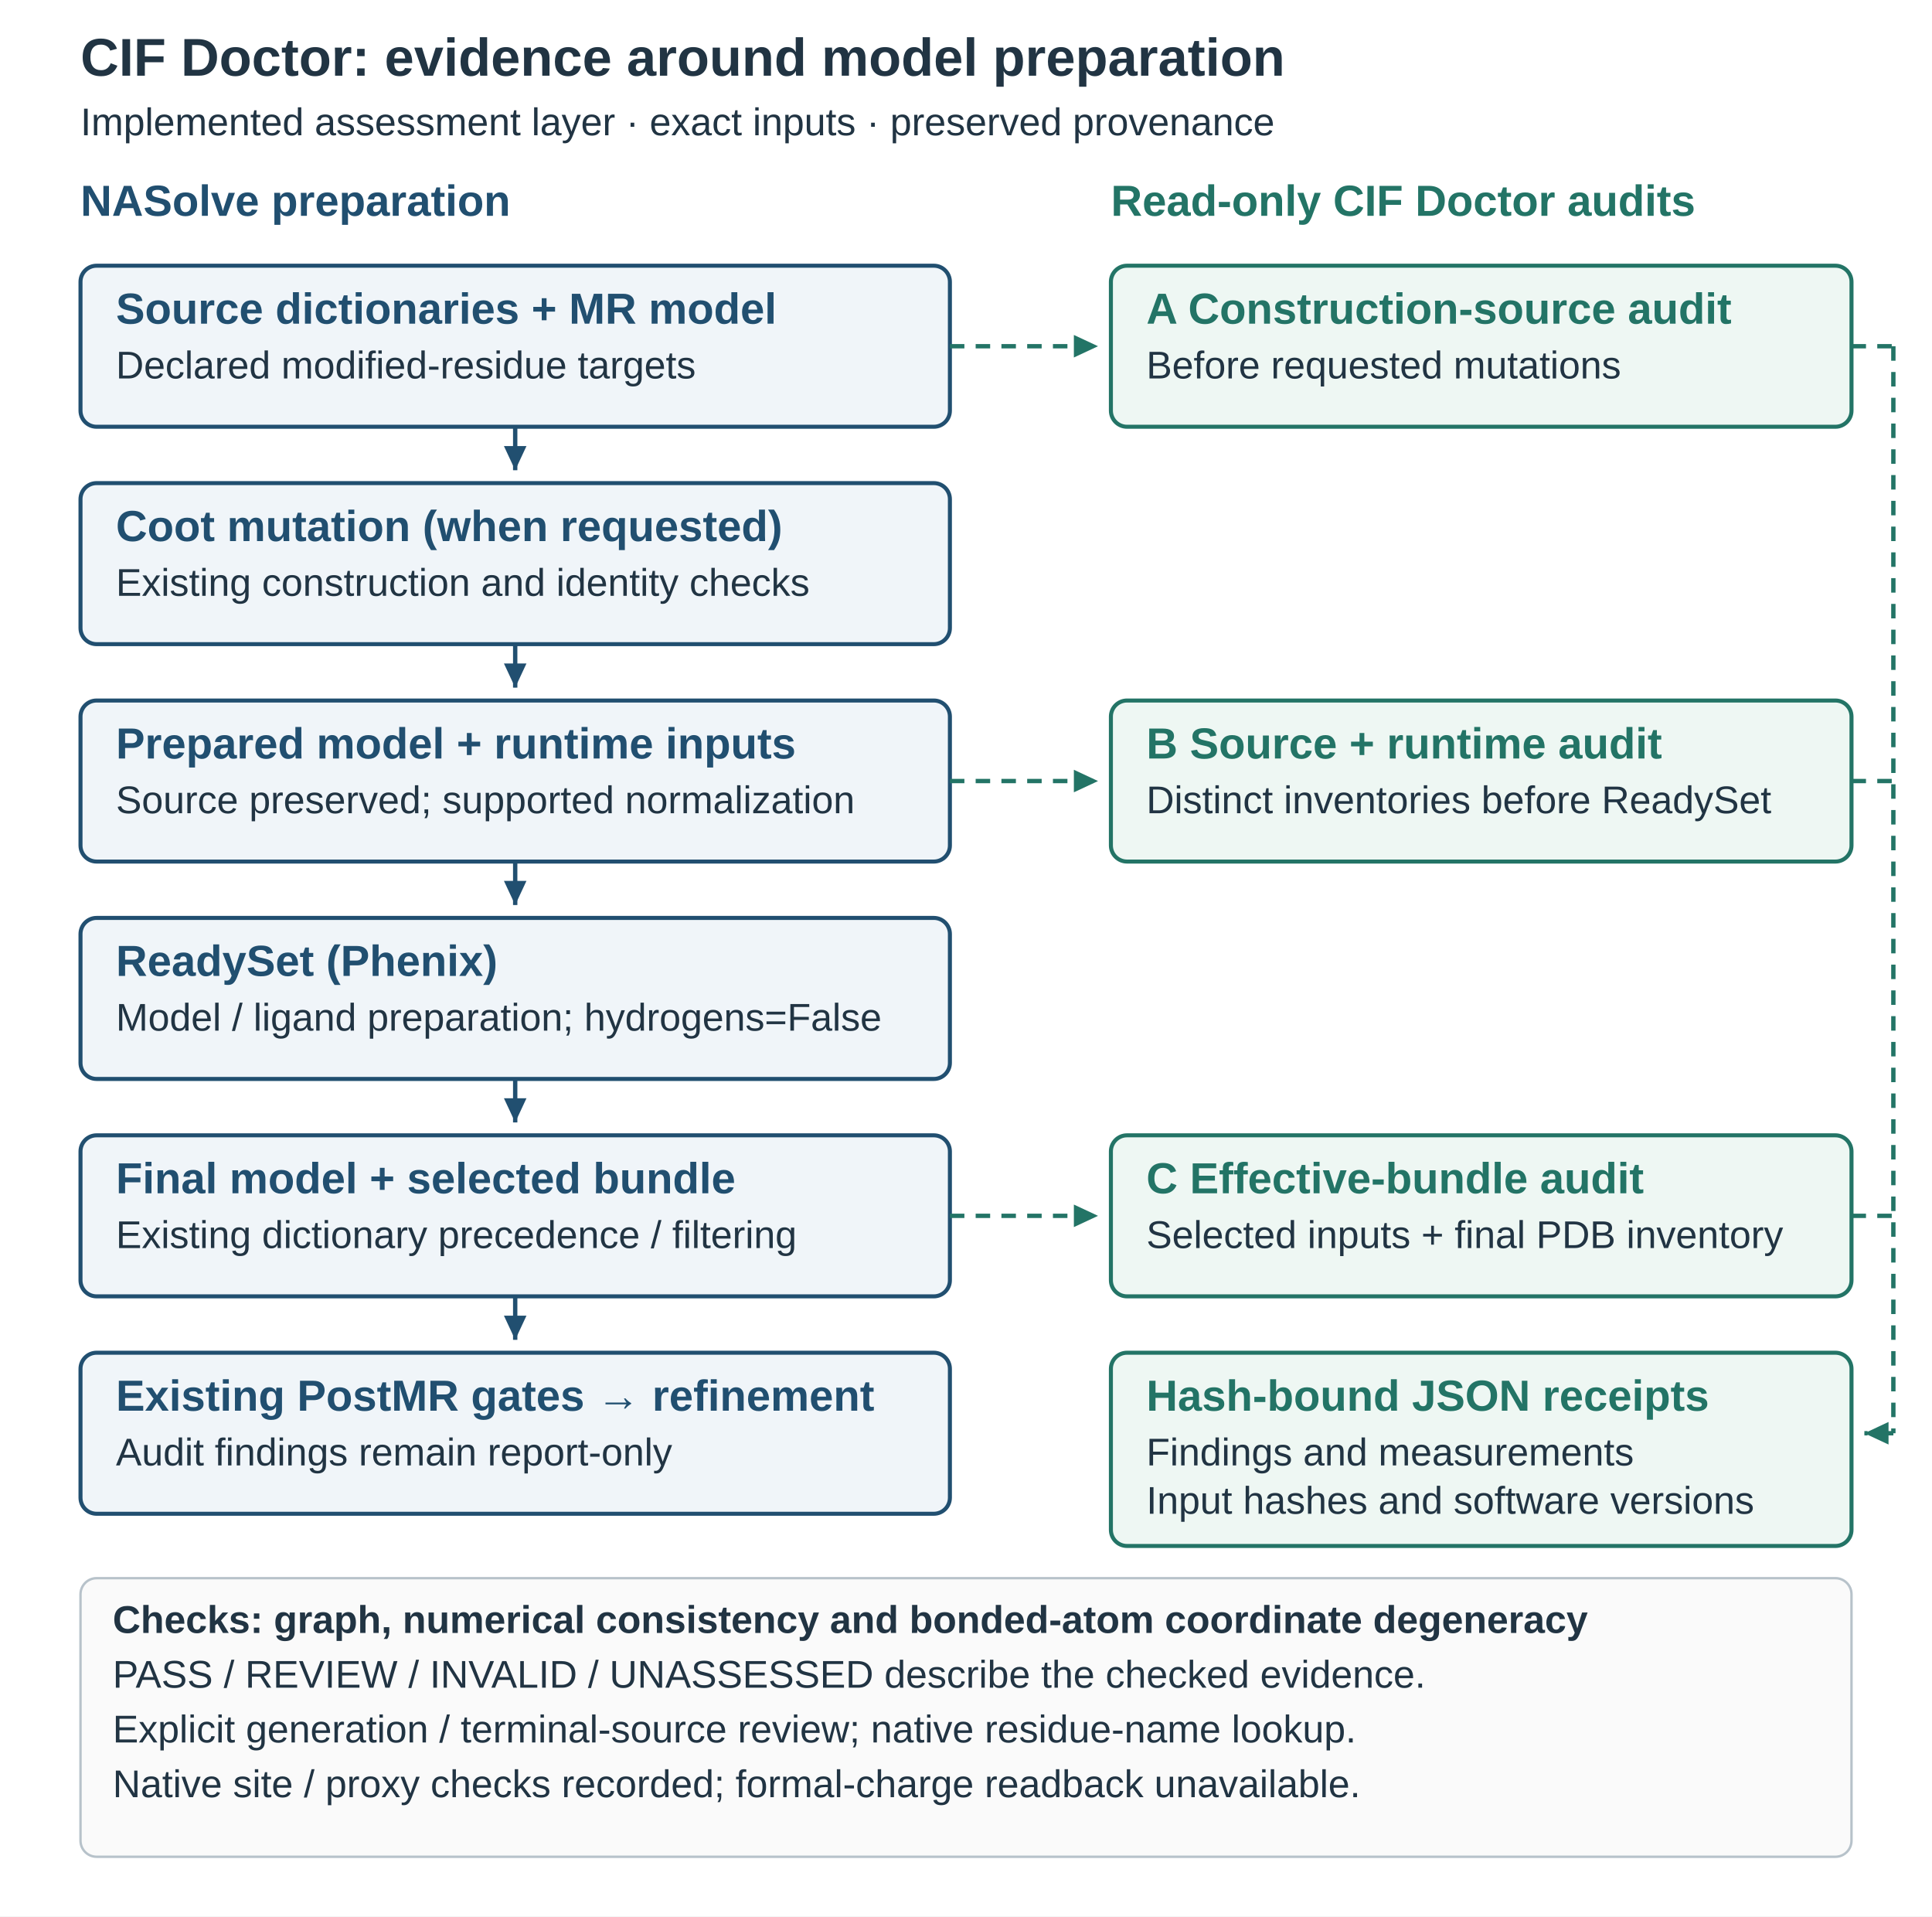
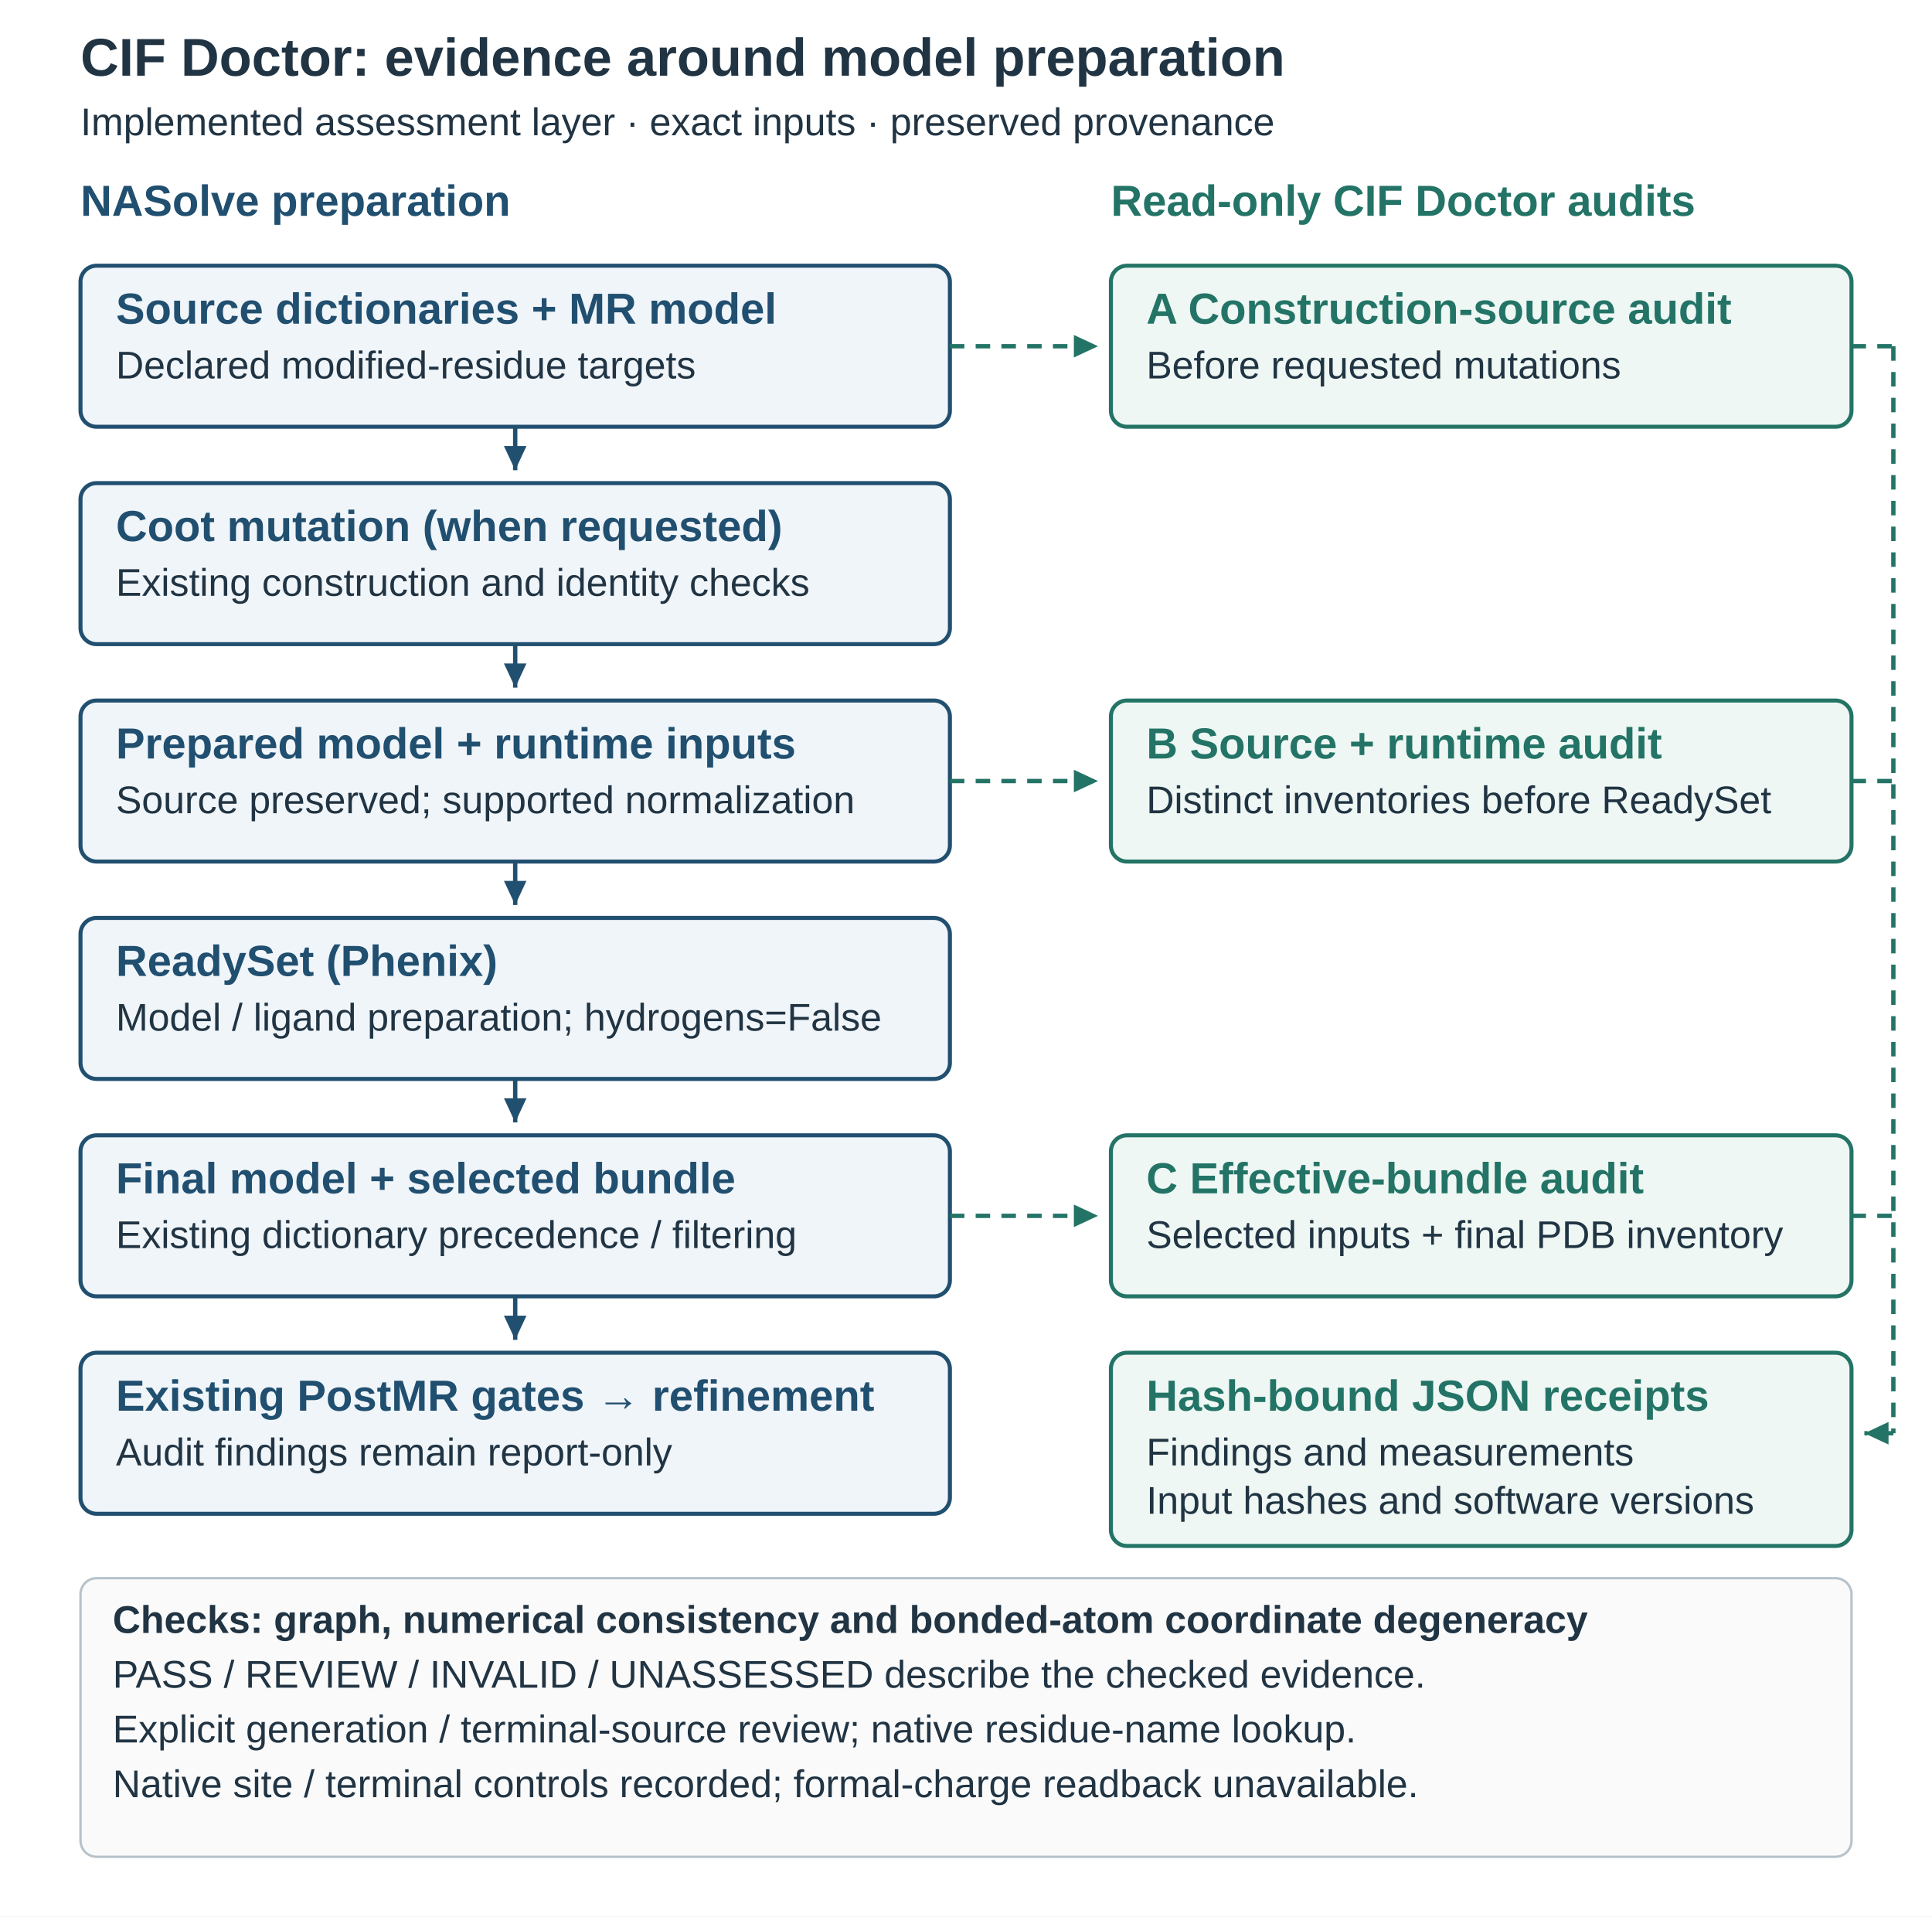
<svg xmlns="http://www.w3.org/2000/svg" width="180mm" height="178.5mm" viewBox="0 0 1200 1190" role="img" aria-labelledby="title description">
  <rect width="1200" height="1190" fill="white" />
  <text x="50" y="47" font-family="Arial, Helvetica, sans-serif" font-size="33" font-weight="bold" fill="#213443" text-anchor="start">CIF Doctor: evidence around model preparation</text>
  <text x="50" y="84" font-family="Arial, Helvetica, sans-serif" font-size="24" font-weight="normal" fill="#213443" text-anchor="start">Implemented assessment layer · exact inputs · preserved provenance</text>
  <text x="50" y="134" font-family="Arial, Helvetica, sans-serif" font-size="27" font-weight="bold" fill="#214f70" text-anchor="start">NASolve preparation</text>
  <text x="690" y="134" font-family="Arial, Helvetica, sans-serif" font-size="27" font-weight="bold" fill="#237466" text-anchor="start">Read-only CIF Doctor audits</text>
  <g id="source-inputs">
    <rect x="50" y="165" width="540" height="100" rx="10" fill="#f0f5f9" stroke="#214f70" stroke-width="2.5" />
    <text x="72" y="201" font-family="Arial, Helvetica, sans-serif" font-size="27" font-weight="bold" fill="#214f70" text-anchor="start">Source dictionaries + MR model</text>
    <text x="72" y="235" font-family="Arial, Helvetica, sans-serif" font-size="24" font-weight="normal" fill="#213443" text-anchor="start">Declared modified-residue targets</text>
  </g>
  <g id="coot-mutation">
    <rect x="50" y="300" width="540" height="100" rx="10" fill="#f0f5f9" stroke="#214f70" stroke-width="2.5" />
    <text x="72" y="336" font-family="Arial, Helvetica, sans-serif" font-size="27" font-weight="bold" fill="#214f70" text-anchor="start">Coot mutation (when requested)</text>
    <text x="72" y="370" font-family="Arial, Helvetica, sans-serif" font-size="24" font-weight="normal" fill="#213443" text-anchor="start">Existing construction and identity checks</text>
  </g>
  <g id="prepared-inputs">
    <rect x="50" y="435" width="540" height="100" rx="10" fill="#f0f5f9" stroke="#214f70" stroke-width="2.5" />
    <text x="72" y="471" font-family="Arial, Helvetica, sans-serif" font-size="27" font-weight="bold" fill="#214f70" text-anchor="start">Prepared model + runtime inputs</text>
    <text x="72" y="505" font-family="Arial, Helvetica, sans-serif" font-size="24" font-weight="normal" fill="#213443" text-anchor="start">Source preserved; supported normalization</text>
  </g>
  <g id="readyset">
    <rect x="50" y="570" width="540" height="100" rx="10" fill="#f0f5f9" stroke="#214f70" stroke-width="2.5" />
    <text x="72" y="606" font-family="Arial, Helvetica, sans-serif" font-size="27" font-weight="bold" fill="#214f70" text-anchor="start">ReadySet (Phenix)</text>
    <text x="72" y="640" font-family="Arial, Helvetica, sans-serif" font-size="24" font-weight="normal" fill="#213443" text-anchor="start">Model / ligand preparation; hydrogens=False</text>
  </g>
  <g id="effective-inputs">
    <rect x="50" y="705" width="540" height="100" rx="10" fill="#f0f5f9" stroke="#214f70" stroke-width="2.5" />
    <text x="72" y="741" font-family="Arial, Helvetica, sans-serif" font-size="27" font-weight="bold" fill="#214f70" text-anchor="start">Final model + selected bundle</text>
    <text x="72" y="775" font-family="Arial, Helvetica, sans-serif" font-size="24" font-weight="normal" fill="#213443" text-anchor="start">Existing dictionary precedence / filtering</text>
  </g>
  <g id="postmr-gates">
    <rect x="50" y="840" width="540" height="100" rx="10" fill="#f0f5f9" stroke="#214f70" stroke-width="2.5" />
    <text x="72" y="876" font-family="Arial, Helvetica, sans-serif" font-size="27" font-weight="bold" fill="#214f70" text-anchor="start">Existing PostMR gates → refinement</text>
    <text x="72" y="910" font-family="Arial, Helvetica, sans-serif" font-size="24" font-weight="normal" fill="#213443" text-anchor="start">Audit findings remain report-only</text>
  </g>
  <g id="preparation-flow-0">
    <path d="M 320.0 265.0 L 320.0 292.0" fill="none" stroke="#214f70" stroke-width="2.7" />
    <polygon points="320.0,292.0 313.0,277.0 327.0,277.0" fill="#214f70" />
  </g>
  <g id="preparation-flow-1">
    <path d="M 320.0 400.0 L 320.0 427.0" fill="none" stroke="#214f70" stroke-width="2.7" />
    <polygon points="320.0,427.0 313.0,412.0 327.0,412.0" fill="#214f70" />
  </g>
  <g id="preparation-flow-2">
    <path d="M 320.0 535.0 L 320.0 562.0" fill="none" stroke="#214f70" stroke-width="2.7" />
    <polygon points="320.0,562.0 313.0,547.0 327.0,547.0" fill="#214f70" />
  </g>
  <g id="preparation-flow-3">
    <path d="M 320.0 670.0 L 320.0 697.0" fill="none" stroke="#214f70" stroke-width="2.7" />
    <polygon points="320.0,697.0 313.0,682.0 327.0,682.0" fill="#214f70" />
  </g>
  <g id="preparation-flow-4">
    <path d="M 320.0 805.0 L 320.0 832.0" fill="none" stroke="#214f70" stroke-width="2.7" />
    <polygon points="320.0,832.0 313.0,817.0 327.0,817.0" fill="#214f70" />
  </g>
  <g id="mutation-audit">
    <rect x="690" y="165" width="460" height="100" rx="10" fill="#eef7f3" stroke="#237466" stroke-width="2.5" />
    <text x="712" y="201" font-family="Arial, Helvetica, sans-serif" font-size="27" font-weight="bold" fill="#237466" text-anchor="start">A  Construction-source audit</text>
    <text x="712" y="235" font-family="Arial, Helvetica, sans-serif" font-size="24" font-weight="normal" fill="#213443" text-anchor="start">Before requested mutations</text>
  </g>
  <g id="audit-branch-mutation-audit">
    <path d="M 590.0 215.0 L 599.0 215.0" fill="none" stroke="#237466" stroke-width="2.7" />
    <path d="M 606.0 215.0 L 615.0 215.0" fill="none" stroke="#237466" stroke-width="2.7" />
    <path d="M 622.0 215.0 L 631.0 215.0" fill="none" stroke="#237466" stroke-width="2.7" />
    <path d="M 638.0 215.0 L 647.0 215.0" fill="none" stroke="#237466" stroke-width="2.7" />
    <path d="M 654.0 215.0 L 663.0 215.0" fill="none" stroke="#237466" stroke-width="2.7" />
    <path d="M 670.0 215.0 L 679.0 215.0" fill="none" stroke="#237466" stroke-width="2.7" />
    <polygon points="682.0,215.0 667.0,222.0 667.0,208.0" fill="#237466" />
  </g>
  <g id="source-runtime-audit">
    <rect x="690" y="435" width="460" height="100" rx="10" fill="#eef7f3" stroke="#237466" stroke-width="2.5" />
    <text x="712" y="471" font-family="Arial, Helvetica, sans-serif" font-size="27" font-weight="bold" fill="#237466" text-anchor="start">B  Source + runtime audit</text>
    <text x="712" y="505" font-family="Arial, Helvetica, sans-serif" font-size="24" font-weight="normal" fill="#213443" text-anchor="start">Distinct inventories before ReadySet</text>
  </g>
  <g id="audit-branch-source-runtime-audit">
    <path d="M 590.0 485.0 L 599.0 485.0" fill="none" stroke="#237466" stroke-width="2.7" />
    <path d="M 606.0 485.0 L 615.0 485.0" fill="none" stroke="#237466" stroke-width="2.7" />
    <path d="M 622.0 485.0 L 631.0 485.0" fill="none" stroke="#237466" stroke-width="2.7" />
    <path d="M 638.0 485.0 L 647.0 485.0" fill="none" stroke="#237466" stroke-width="2.7" />
    <path d="M 654.0 485.0 L 663.0 485.0" fill="none" stroke="#237466" stroke-width="2.7" />
    <path d="M 670.0 485.0 L 679.0 485.0" fill="none" stroke="#237466" stroke-width="2.7" />
    <polygon points="682.0,485.0 667.0,492.0 667.0,478.0" fill="#237466" />
  </g>
  <g id="effective-audit">
    <rect x="690" y="705" width="460" height="100" rx="10" fill="#eef7f3" stroke="#237466" stroke-width="2.5" />
    <text x="712" y="741" font-family="Arial, Helvetica, sans-serif" font-size="27" font-weight="bold" fill="#237466" text-anchor="start">C  Effective-bundle audit</text>
    <text x="712" y="775" font-family="Arial, Helvetica, sans-serif" font-size="24" font-weight="normal" fill="#213443" text-anchor="start">Selected inputs + final PDB inventory</text>
  </g>
  <g id="audit-branch-effective-audit">
    <path d="M 590.0 755.0 L 599.0 755.0" fill="none" stroke="#237466" stroke-width="2.7" />
    <path d="M 606.0 755.0 L 615.0 755.0" fill="none" stroke="#237466" stroke-width="2.7" />
    <path d="M 622.0 755.0 L 631.0 755.0" fill="none" stroke="#237466" stroke-width="2.7" />
    <path d="M 638.0 755.0 L 647.0 755.0" fill="none" stroke="#237466" stroke-width="2.7" />
    <path d="M 654.0 755.0 L 663.0 755.0" fill="none" stroke="#237466" stroke-width="2.7" />
    <path d="M 670.0 755.0 L 679.0 755.0" fill="none" stroke="#237466" stroke-width="2.7" />
    <polygon points="682.0,755.0 667.0,762.0 667.0,748.0" fill="#237466" />
  </g>
  <g id="json-receipts">
    <rect x="690" y="840" width="460" height="120" rx="10" fill="#eef7f3" stroke="#237466" stroke-width="2.5" />
    <text x="712" y="876" font-family="Arial, Helvetica, sans-serif" font-size="27" font-weight="bold" fill="#237466" text-anchor="start">Hash-bound JSON receipts</text>
    <text x="712" y="910" font-family="Arial, Helvetica, sans-serif" font-size="24" font-weight="normal" fill="#213443" text-anchor="start">Findings and measurements</text>
    <text x="712" y="940" font-family="Arial, Helvetica, sans-serif" font-size="24" font-weight="normal" fill="#213443" text-anchor="start">Input hashes and software versions</text>
  </g>
  <g id="mutation-to-receipts">
    <path d="M 1150.0 215.0 L 1159.0 215.0" fill="none" stroke="#237466" stroke-width="2.7" />
    <path d="M 1166.0 215.0 L 1175.0 215.0" fill="none" stroke="#237466" stroke-width="2.7" />
    <path d="M 1176.0 215.0 L 1176.0 224.0" fill="none" stroke="#237466" stroke-width="2.7" />
    <path d="M 1176.0 231.0 L 1176.0 240.0" fill="none" stroke="#237466" stroke-width="2.7" />
    <path d="M 1176.0 247.0 L 1176.0 256.0" fill="none" stroke="#237466" stroke-width="2.7" />
    <path d="M 1176.0 263.0 L 1176.0 272.0" fill="none" stroke="#237466" stroke-width="2.7" />
    <path d="M 1176.0 279.0 L 1176.0 288.0" fill="none" stroke="#237466" stroke-width="2.7" />
    <path d="M 1176.0 295.0 L 1176.0 304.0" fill="none" stroke="#237466" stroke-width="2.7" />
    <path d="M 1176.0 311.0 L 1176.0 320.0" fill="none" stroke="#237466" stroke-width="2.7" />
    <path d="M 1176.0 327.0 L 1176.0 336.0" fill="none" stroke="#237466" stroke-width="2.7" />
    <path d="M 1176.0 343.0 L 1176.0 352.0" fill="none" stroke="#237466" stroke-width="2.7" />
    <path d="M 1176.0 359.0 L 1176.0 368.0" fill="none" stroke="#237466" stroke-width="2.7" />
    <path d="M 1176.0 375.0 L 1176.0 384.0" fill="none" stroke="#237466" stroke-width="2.7" />
    <path d="M 1176.0 391.0 L 1176.0 400.0" fill="none" stroke="#237466" stroke-width="2.7" />
    <path d="M 1176.0 407.0 L 1176.0 416.0" fill="none" stroke="#237466" stroke-width="2.7" />
    <path d="M 1176.0 423.0 L 1176.0 432.0" fill="none" stroke="#237466" stroke-width="2.7" />
    <path d="M 1176.0 439.0 L 1176.0 448.0" fill="none" stroke="#237466" stroke-width="2.7" />
    <path d="M 1176.0 455.0 L 1176.0 464.0" fill="none" stroke="#237466" stroke-width="2.7" />
    <path d="M 1176.0 471.0 L 1176.0 480.0" fill="none" stroke="#237466" stroke-width="2.7" />
    <path d="M 1176.0 487.0 L 1176.0 496.0" fill="none" stroke="#237466" stroke-width="2.7" />
    <path d="M 1176.0 503.0 L 1176.0 512.0" fill="none" stroke="#237466" stroke-width="2.7" />
    <path d="M 1176.0 519.0 L 1176.0 528.0" fill="none" stroke="#237466" stroke-width="2.7" />
    <path d="M 1176.0 535.0 L 1176.0 544.0" fill="none" stroke="#237466" stroke-width="2.7" />
    <path d="M 1176.0 551.0 L 1176.0 560.0" fill="none" stroke="#237466" stroke-width="2.7" />
    <path d="M 1176.0 567.0 L 1176.0 576.0" fill="none" stroke="#237466" stroke-width="2.7" />
    <path d="M 1176.0 583.0 L 1176.0 592.0" fill="none" stroke="#237466" stroke-width="2.7" />
    <path d="M 1176.0 599.0 L 1176.0 608.0" fill="none" stroke="#237466" stroke-width="2.7" />
    <path d="M 1176.0 615.0 L 1176.0 624.0" fill="none" stroke="#237466" stroke-width="2.7" />
    <path d="M 1176.0 631.0 L 1176.0 640.0" fill="none" stroke="#237466" stroke-width="2.7" />
    <path d="M 1176.0 647.0 L 1176.0 656.0" fill="none" stroke="#237466" stroke-width="2.7" />
    <path d="M 1176.0 663.0 L 1176.0 672.0" fill="none" stroke="#237466" stroke-width="2.7" />
    <path d="M 1176.0 679.0 L 1176.0 688.0" fill="none" stroke="#237466" stroke-width="2.7" />
    <path d="M 1176.0 695.0 L 1176.0 704.0" fill="none" stroke="#237466" stroke-width="2.7" />
    <path d="M 1176.0 711.0 L 1176.0 720.0" fill="none" stroke="#237466" stroke-width="2.7" />
    <path d="M 1176.0 727.0 L 1176.0 736.0" fill="none" stroke="#237466" stroke-width="2.7" />
    <path d="M 1176.0 743.0 L 1176.0 752.0" fill="none" stroke="#237466" stroke-width="2.7" />
    <path d="M 1176.0 759.0 L 1176.0 768.0" fill="none" stroke="#237466" stroke-width="2.7" />
    <path d="M 1176.0 775.0 L 1176.0 784.0" fill="none" stroke="#237466" stroke-width="2.7" />
    <path d="M 1176.0 791.0 L 1176.0 800.0" fill="none" stroke="#237466" stroke-width="2.7" />
    <path d="M 1176.0 807.0 L 1176.0 816.0" fill="none" stroke="#237466" stroke-width="2.7" />
    <path d="M 1176.0 823.0 L 1176.0 832.0" fill="none" stroke="#237466" stroke-width="2.7" />
    <path d="M 1176.0 839.0 L 1176.0 848.0" fill="none" stroke="#237466" stroke-width="2.7" />
    <path d="M 1176.0 855.0 L 1176.0 864.0" fill="none" stroke="#237466" stroke-width="2.7" />
    <path d="M 1176.0 871.0 L 1176.0 880.0" fill="none" stroke="#237466" stroke-width="2.7" />
    <path d="M 1176.0 887.0 L 1176.0 890.0" fill="none" stroke="#237466" stroke-width="2.7" />
    <path d="M 1176.0 890.0 L 1167.0 890.0" fill="none" stroke="#237466" stroke-width="2.7" />
    <path d="M 1160.0 890.0 L 1158.0 890.0" fill="none" stroke="#237466" stroke-width="2.7" />
    <polygon points="1158.0,890.0 1173.0,883.0 1173.0,897.0" fill="#237466" />
  </g>
  <g id="source-to-receipts">
    <path d="M 1150.0 485.0 L 1159.0 485.0" fill="none" stroke="#237466" stroke-width="2.7" />
    <path d="M 1166.0 485.0 L 1175.0 485.0" fill="none" stroke="#237466" stroke-width="2.7" />
  </g>
  <g id="effective-to-receipts">
    <path d="M 1150.0 755.0 L 1159.0 755.0" fill="none" stroke="#237466" stroke-width="2.7" />
    <path d="M 1166.0 755.0 L 1175.0 755.0" fill="none" stroke="#237466" stroke-width="2.7" />
  </g>
  <g id="scope-notes">
    <rect x="50" y="980" width="1100" height="173" rx="10" fill="#fafafa" stroke="#b7c2ca" stroke-width="1.5" />
    <text x="70" y="1014" font-family="Arial, Helvetica, sans-serif" font-size="24" font-weight="bold" fill="#213443" text-anchor="start">Checks: graph, numerical consistency and bonded-atom coordinate degeneracy</text>
    <text x="70" y="1048" font-family="Arial, Helvetica, sans-serif" font-size="24" font-weight="normal" fill="#213443" text-anchor="start">PASS / REVIEW / INVALID / UNASSESSED describe the checked evidence.</text>
    <text x="70" y="1082" font-family="Arial, Helvetica, sans-serif" font-size="24" font-weight="normal" fill="#213443" text-anchor="start">Explicit generation / terminal-source review; native residue-name lookup.</text>
-     <text x="70" y="1116" font-family="Arial, Helvetica, sans-serif" font-size="24" font-weight="normal" fill="#213443" text-anchor="start">Native site / proxy checks recorded; formal-charge readback unavailable.</text>
+     <text x="70" y="1116" font-family="Arial, Helvetica, sans-serif" font-size="24" font-weight="normal" fill="#213443" text-anchor="start">Native site / terminal controls recorded; formal-charge readback unavailable.</text>
  </g>
</svg>
